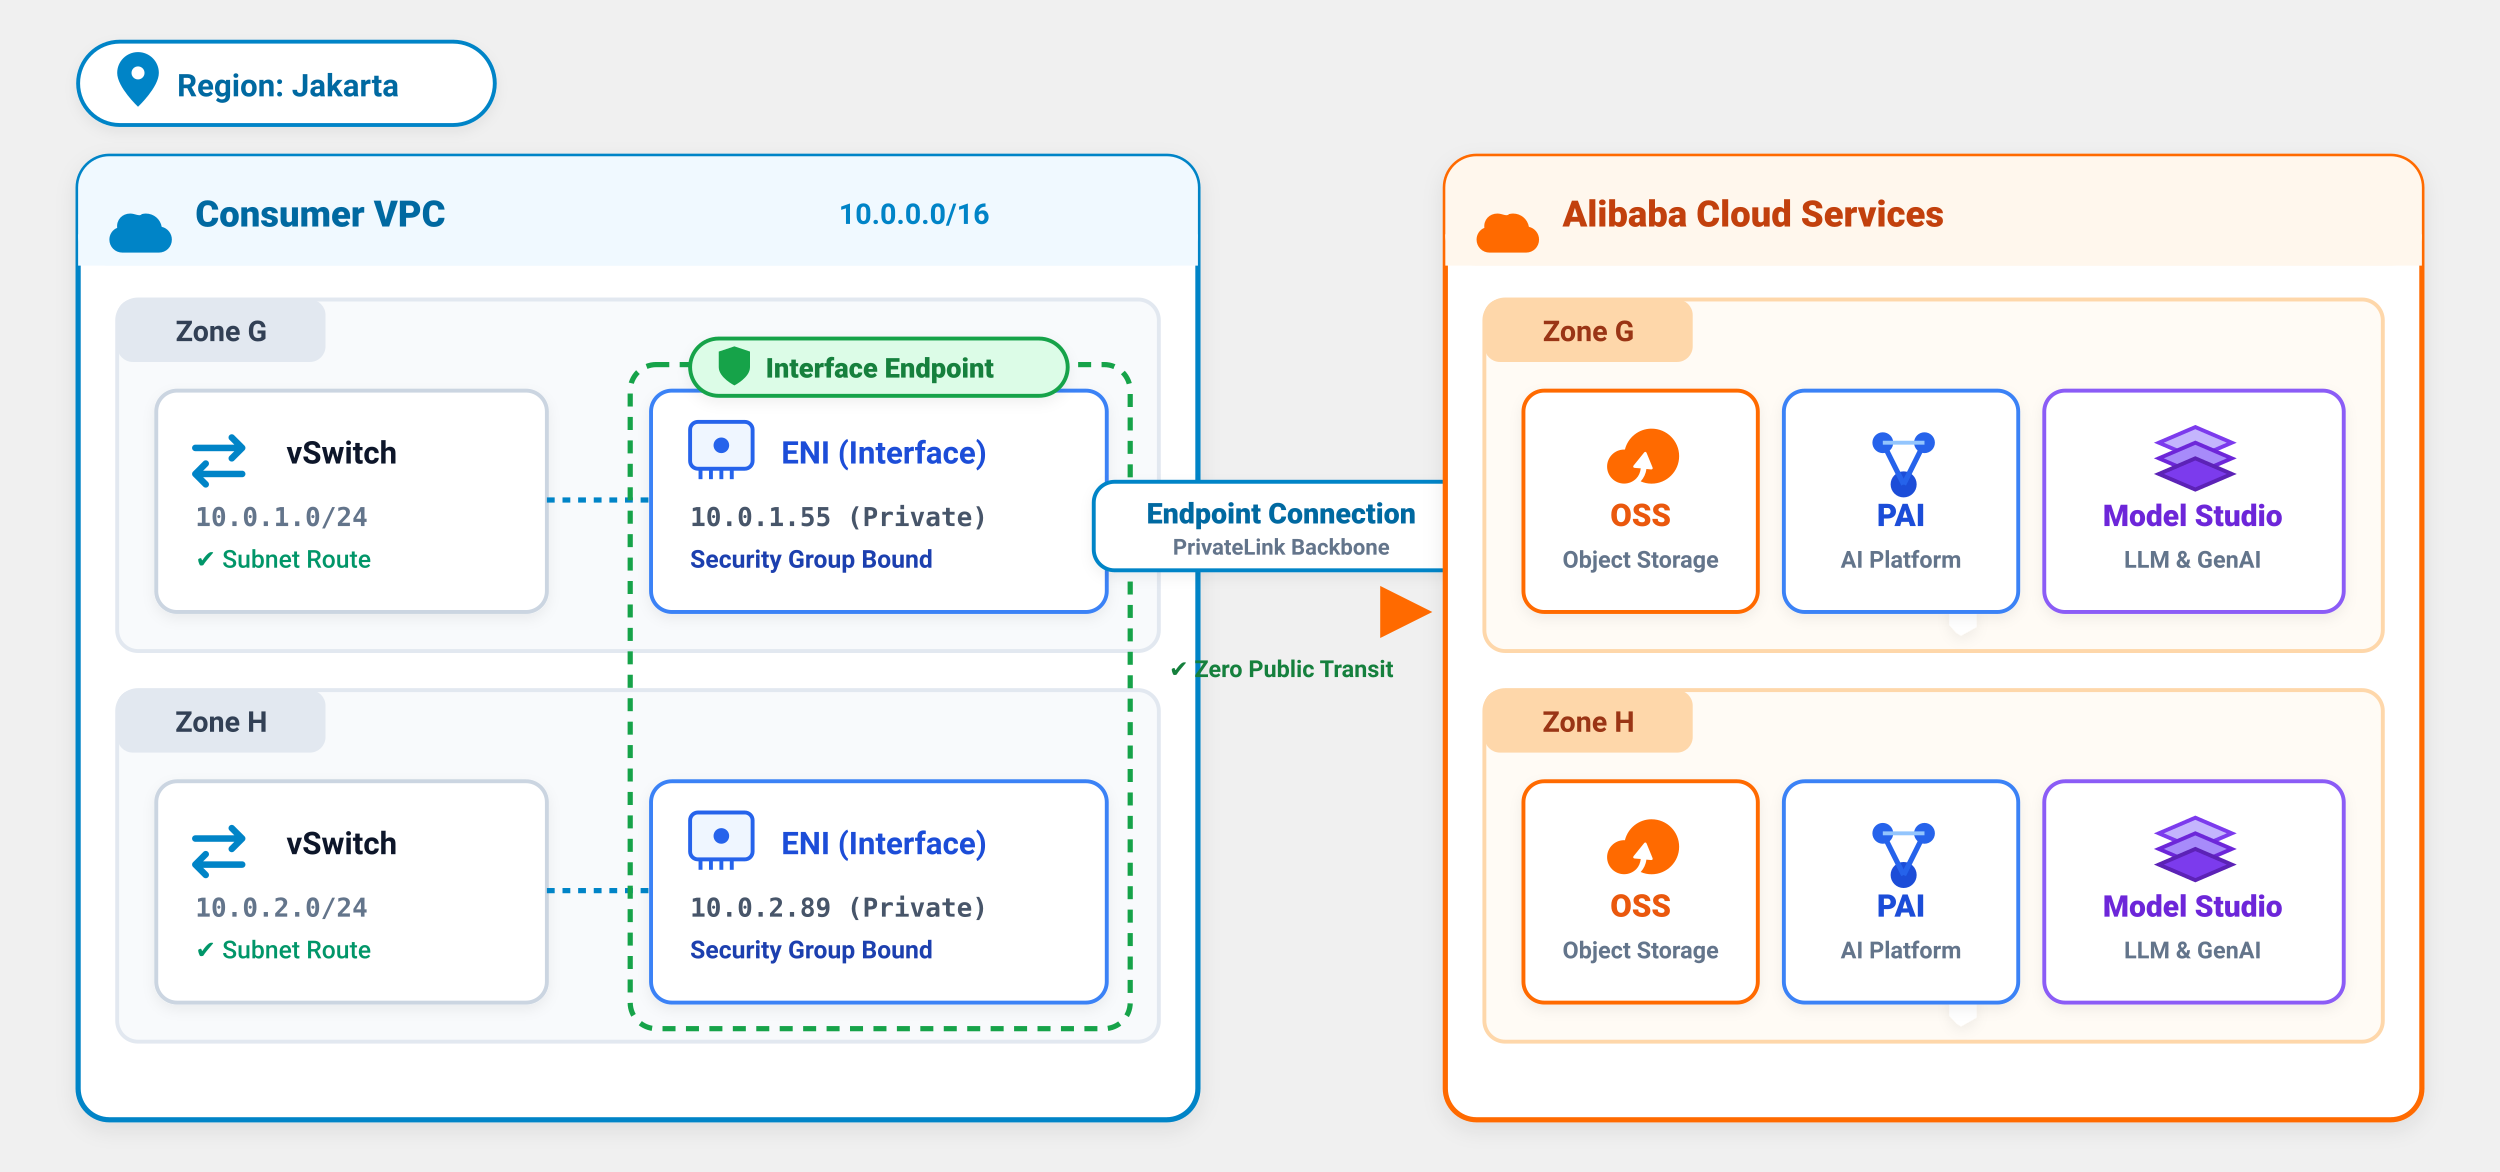
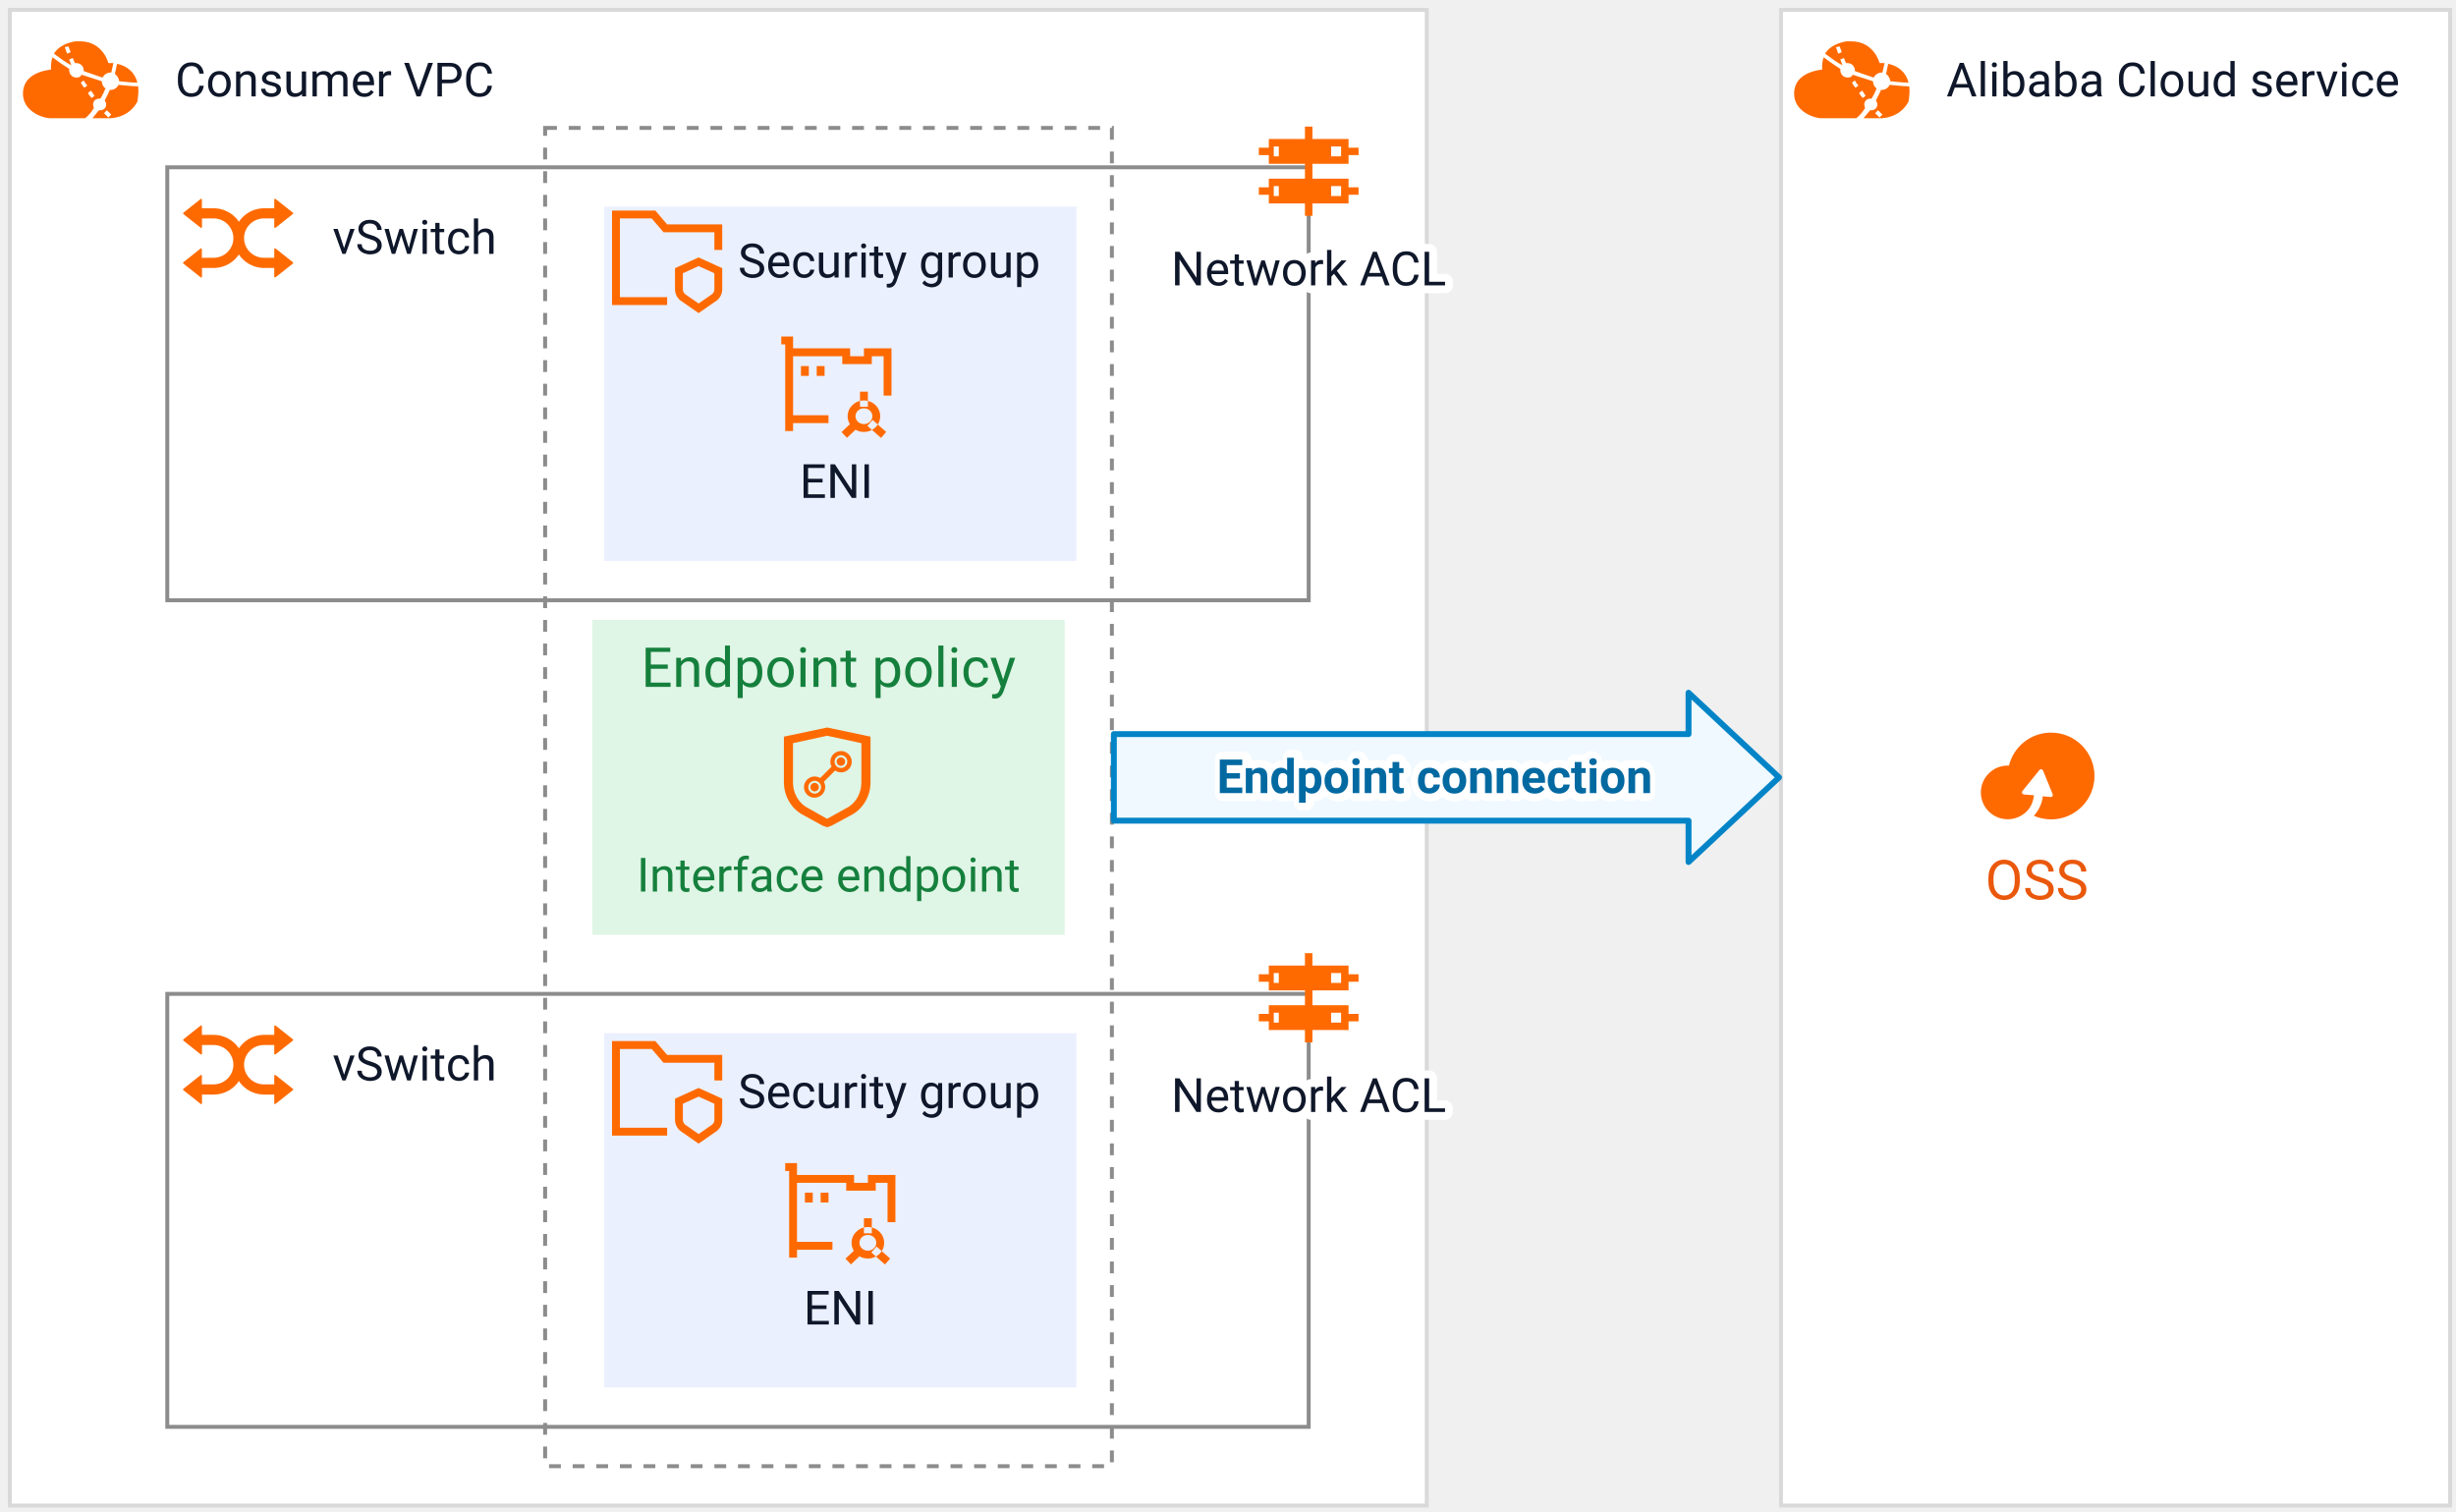
- <svg xmlns="http://www.w3.org/2000/svg" viewBox="0 0 960 450" width="100%" height="auto">
-   <defs>
-     <filter id="shadow-spa" x="-3%" y="-3%" width="106%" height="108%" filterUnits="userSpaceOnUse">
-       <feDropShadow dx="0" dy="3" stdDeviation="4" flood-color="#0F172A" flood-opacity="0.08" />
-     </filter>
-     <filter id="shadow-card-sm" x="-4%" y="-5%" width="108%" height="114%" filterUnits="userSpaceOnUse">
-       <feDropShadow dx="0" dy="2" stdDeviation="2.5" flood-color="#0F172A" flood-opacity="0.06" />
-     </filter>
-     <linearGradient id="grad-arrow-link" x1="0" y1="0" x2="1" y2="0">
-       <stop offset="0%" stop-color="#0284C7" />
-       <stop offset="100%" stop-color="#FF6A00" />
-     </linearGradient>
-   </defs>
-   <g font-family="-apple-system, BlinkMacSystemFont, 'Segoe UI', Roboto, Helvetica, Arial, sans-serif">
-     <g filter="url(#shadow-card-sm)">
-       <rect x="30" y="16" width="160" height="32" rx="16" fill="#FFFFFF" stroke="#0284C7" stroke-width="1.5" />
-       <path d="M 45 28 C 45 23.58 48.58 20 53 20 C 57.42 20 61 23.58 61 28 C 61 33.5 53 41 53 41 C 53 41 45 33.5 45 28 Z M 53 30.5 C 54.38 30.5 55.5 29.38 55.5 28 C 55.5 26.62 54.38 25.5 53 25.5 C 51.62 25.5 50.5 26.62 50.5 28 C 50.5 29.38 51.62 30.5 53 30.5 Z" fill="#0284C7" />
-       <text x="68" y="37" font-size="12" font-weight="700" fill="#0369A1">Region: Jakarta</text>
+ <svg xmlns="http://www.w3.org/2000/svg" viewBox="0 0 624 384" version="1.1" data-width="624" data-height="384" class="icms-hetu-svg" width="624" height="384">
+   <defs />
+   <g transform="translate(0.5,0.5)">
+     <rect x="2" y="2" width="360" height="380" fill="#ffffff" stroke="#d9d9d9" pointer-events="none" />
+     <rect x="138" y="32" width="144" height="340" fill="none" stroke="#8c8c8c" stroke-dasharray="3 3" pointer-events="none" />
+     <rect x="153" y="262" width="120" height="90" fill="#ebf0ff" stroke="none" pointer-events="none" />
+     <rect x="153" y="52" width="120" height="90" fill="#ebf0ff" stroke="none" pointer-events="none" />
+     <rect x="150" y="157" width="120" height="80" fill="#dff5e5" stroke="none" pointer-events="none" />
+     <rect x="452" y="2" width="170" height="380" fill="#ffffff" stroke="#d9d9d9" pointer-events="none" />
+     <rect x="42" y="42" width="290" height="110" fill="none" stroke="#8c8c8c" pointer-events="none" />
+     <rect x="42" y="252" width="290" height="110" fill="none" stroke="#8c8c8c" pointer-events="none" />
+     <path d="M 282.5 208 L 282.5 186 L 428.51 186 L 428.51 175.5 L 451.5 197 L 428.51 218.5 L 428.51 208 Z" fill="#f0f9ff" stroke="#0284c7" stroke-width="1.5" stroke-linejoin="round" stroke-miterlimit="10" pointer-events="none" />
+     <g>
+       <text x="364" y="201" stroke="#ffffff" stroke-width="4" stroke-linejoin="round" stroke-linecap="round" fill="none" font-family="'Segoe UI', -apple-system, BlinkMacSystemFont, Roboto, sans-serif" font-size="12px" font-weight="normal" text-anchor="middle">Endpoint connection</text>
+       <text x="364" y="201" fill="#0369a1" font-family="'Segoe UI', -apple-system, BlinkMacSystemFont, Roboto, sans-serif" font-size="12px" font-weight="600" text-anchor="middle">Endpoint connection</text>
    </g>
-     <g filter="url(#shadow-spa)">
-       <rect x="30" y="60" width="430" height="370" rx="12" fill="#FFFFFF" stroke="#0284C7" stroke-width="2" />
-       <rect x="30" y="60" width="430" height="42" rx="12" fill="#F0F9FF" />
-       <rect x="30" y="90" width="430" height="12" fill="#F0F9FF" />
-       <path d="M 50 82 C 48.5 82 47.1 82.6 46.2 83.6 C 45.3 84.6 44.8 86 45 87.5 C 43.2 88.2 42 90 42 92 C 42 94.8 44.2 97 47 97 L 61 97 C 63.8 97 66 94.8 66 92 C 66 89.6 64.3 87.6 62.1 87.1 C 61.6 84.2 59.1 82 56 82 C 55.5 82 55 82.1 54.5 82.2 C 53.6 83.3 51.9 82 50 82 Z" fill="#0284C7" />
-       <text x="75" y="87" font-size="14" font-weight="800" fill="#0369A1">Consumer VPC</text>
-       <text x="380" y="86" font-size="11" font-weight="600" fill="#0284C7" text-anchor="end">10.0.0.0/16</text>
-       <rect x="45" y="115" width="400" height="135" rx="8" fill="#F8FAFC" stroke="#E2E8F0" stroke-width="1.5" />
-       <rect x="45" y="115" width="80" height="24" rx="6" fill="#E2E8F0" />
-       <text x="85" y="131" font-size="11" font-weight="700" fill="#334155" text-anchor="middle">Zone G</text>
-       <g filter="url(#shadow-card-sm)">
-         <rect x="60" y="150" width="150" height="85" rx="8" fill="#FFFFFF" stroke="#CBD5E1" stroke-width="1.5" />
-         <g transform="translate(75, 162)">
-           <path d="M 0 10 L 18 10 M 14 6 L 18 10 L 14 14" stroke="#0284C7" stroke-width="2.5" stroke-linecap="round" stroke-linejoin="round" fill="none" />
-           <path d="M 18 20 L 0 20 M 4 16 L 0 20 L 4 24" stroke="#0284C7" stroke-width="2.5" stroke-linecap="round" stroke-linejoin="round" fill="none" />
-         </g>
-         <text x="110" y="178" font-size="12" font-weight="700" fill="#0F172A">vSwitch</text>
-         <text x="75" y="202" font-size="10" font-family="'Consolas', monospace" font-weight="600" fill="#64748B">10.0.1.0/24</text>
-         <text x="75" y="218" font-size="9.5" font-weight="500" fill="#059669">✔ Subnet Route</text>
-       </g>
-       <line x1="210" y1="192" x2="250" y2="192" stroke="#0284C7" stroke-width="2" stroke-dasharray="3 3" />
-       <g filter="url(#shadow-card-sm)">
-         <rect x="250" y="150" width="175" height="85" rx="8" fill="#FFFFFF" stroke="#3B82F6" stroke-width="1.5" />
-         <g transform="translate(265, 162)">
-           <rect x="0" y="0" width="24" height="18" rx="3" fill="#EFF6FF" stroke="#2563EB" stroke-width="1.5" />
-           <line x1="4" y1="18" x2="4" y2="22" stroke="#2563EB" stroke-width="1.5" />
-           <line x1="8" y1="18" x2="8" y2="22" stroke="#2563EB" stroke-width="1.5" />
-           <line x1="12" y1="18" x2="12" y2="22" stroke="#2563EB" stroke-width="1.5" />
-           <line x1="16" y1="18" x2="16" y2="22" stroke="#2563EB" stroke-width="1.5" />
-           <circle cx="12" cy="9" r="3" fill="#2563EB" />
-         </g>
-         <text x="300" y="178" font-size="12" font-weight="700" fill="#1D4ED8">ENI (Interface)</text>
-         <text x="265" y="202" font-size="10" font-family="'Consolas', monospace" font-weight="600" fill="#475569">10.0.1.55 (Private)</text>
-         <text x="265" y="218" font-size="9.5" font-weight="600" fill="#1E40AF">Security Group Bound</text>
-       </g>
-       <rect x="45" y="265" width="400" height="135" rx="8" fill="#F8FAFC" stroke="#E2E8F0" stroke-width="1.5" />
-       <rect x="45" y="265" width="80" height="24" rx="6" fill="#E2E8F0" />
-       <text x="85" y="281" font-size="11" font-weight="700" fill="#334155" text-anchor="middle">Zone H</text>
-       <g filter="url(#shadow-card-sm)">
-         <rect x="60" y="300" width="150" height="85" rx="8" fill="#FFFFFF" stroke="#CBD5E1" stroke-width="1.5" />
-         <g transform="translate(75, 312)">
-           <path d="M 0 10 L 18 10 M 14 6 L 18 10 L 14 14" stroke="#0284C7" stroke-width="2.5" stroke-linecap="round" stroke-linejoin="round" fill="none" />
-           <path d="M 18 20 L 0 20 M 4 16 L 0 20 L 4 24" stroke="#0284C7" stroke-width="2.5" stroke-linecap="round" stroke-linejoin="round" fill="none" />
-         </g>
-         <text x="110" y="328" font-size="12" font-weight="700" fill="#0F172A">vSwitch</text>
-         <text x="75" y="352" font-size="10" font-family="'Consolas', monospace" font-weight="600" fill="#64748B">10.0.2.0/24</text>
-         <text x="75" y="368" font-size="9.5" font-weight="500" fill="#059669">✔ Subnet Route</text>
-       </g>
-       <line x1="210" y1="342" x2="250" y2="342" stroke="#0284C7" stroke-width="2" stroke-dasharray="3 3" />
-       <g filter="url(#shadow-card-sm)">
-         <rect x="250" y="300" width="175" height="85" rx="8" fill="#FFFFFF" stroke="#3B82F6" stroke-width="1.5" />
-         <g transform="translate(265, 312)">
-           <rect x="0" y="0" width="24" height="18" rx="3" fill="#EFF6FF" stroke="#2563EB" stroke-width="1.5" />
-           <line x1="4" y1="18" x2="4" y2="22" stroke="#2563EB" stroke-width="1.5" />
-           <line x1="8" y1="18" x2="8" y2="22" stroke="#2563EB" stroke-width="1.5" />
-           <line x1="12" y1="18" x2="12" y2="22" stroke="#2563EB" stroke-width="1.5" />
-           <line x1="16" y1="18" x2="16" y2="22" stroke="#2563EB" stroke-width="1.5" />
-           <circle cx="12" cy="9" r="3" fill="#2563EB" />
-         </g>
-         <text x="300" y="328" font-size="12" font-weight="700" fill="#1D4ED8">ENI (Interface)</text>
-         <text x="265" y="352" font-size="10" font-family="'Consolas', monospace" font-weight="600" fill="#475569">10.0.2.89 (Private)</text>
-         <text x="265" y="368" font-size="9.5" font-weight="600" fill="#1E40AF">Security Group Bound</text>
-       </g>
-       <rect x="242" y="140" width="192" height="255" rx="10" fill="none" stroke="#16A34A" stroke-width="2" stroke-dasharray="5 4" />
-       <g filter="url(#shadow-card-sm)">
-         <rect x="265" y="130" width="145" height="22" rx="11" fill="#DCFCE7" stroke="#16A34A" stroke-width="1.5" />
-         <path d="M 276 135 L 282 133 L 288 135 L 288 141 C 288 145 282 148 282 148 C 282 148 276 145 276 141 Z" fill="#16A34A" />
-         <text x="294" y="145" font-size="10.5" font-weight="800" fill="#15803D">Interface Endpoint</text>
-       </g>
+     <rect x="42" y="42" width="36" height="36" fill-opacity="0" fill="#ffffff" stroke="none" pointer-events="none" />
+     <rect x="42" y="42" width="0" height="0" fill="none" stroke="#000000" stroke-width="2" pointer-events="none" />
+     <path d="M 69.38 50 C 69.43 50 69.47 50.02 69.51 50.05 L 73.94 53.55 C 73.98 53.59 74 53.63 74 53.69 C 74 53.74 73.98 53.78 73.94 53.82 L 73.94 53.85 L 69.51 57.36 C 69.42 57.43 69.29 57.42 69.22 57.33 C 69.19 57.29 69.18 57.25 69.18 57.2 L 69.18 54.99 L 66.41 54.99 C 63.68 55.08 61.51 57.3 61.51 60 C 61.51 62.69 63.68 64.91 66.41 65 L 69.18 65 L 69.18 62.78 C 69.18 62.68 69.27 62.59 69.38 62.59 C 69.43 62.59 69.47 62.6 69.51 62.63 L 73.94 66.14 C 73.98 66.18 74 66.22 74 66.27 C 74 66.33 73.98 66.37 73.94 66.41 L 73.94 66.44 L 69.51 69.94 C 69.45 69.99 69.36 70.01 69.29 69.97 C 69.22 69.94 69.18 69.87 69.18 69.79 L 69.18 67.58 L 66.41 67.58 C 63.9 67.52 61.58 66.24 60.19 64.16 L 60.39 63.85 C 59.05 66.1 56.63 67.5 54 67.58 L 50.82 67.58 L 50.82 69.79 C 50.82 69.84 50.8 69.89 50.77 69.93 C 50.7 70.02 50.58 70.03 50.49 69.96 L 46.06 66.44 L 46.06 66.41 C 46.02 66.37 46 66.33 46 66.28 C 46 66.22 46.02 66.18 46.06 66.14 L 50.49 62.63 C 50.52 62.61 50.56 62.59 50.6 62.59 C 50.71 62.59 50.79 62.68 50.79 62.78 L 50.79 65 L 53.56 65 C 55.41 65.06 57.15 64.12 58.09 62.55 C 59.04 60.98 59.04 59.01 58.09 57.44 C 57.2 55.97 55.64 55.05 53.93 54.99 L 50.82 54.99 L 50.82 57.2 C 50.82 57.25 50.8 57.29 50.77 57.33 C 50.7 57.42 50.58 57.43 50.49 57.36 L 46.06 53.85 L 46.06 53.82 C 46.03 53.78 46.01 53.73 46.02 53.68 C 46.02 53.63 46.05 53.58 46.09 53.55 L 50.49 50.05 C 50.52 50.02 50.56 50 50.6 50 C 50.71 50 50.8 50.09 50.8 50.19 L 50.8 52.41 L 53.56 52.41 C 56.23 52.34 58.74 53.64 60.2 55.83 C 61.59 53.74 63.91 52.47 66.42 52.41 L 69.18 52.41 L 69.18 50.19 C 69.18 50.14 69.2 50.09 69.24 50.06 C 69.28 50.02 69.33 50 69.38 50 Z" fill="#FF6A00" stroke="none" pointer-events="none" />
+     <g>
+       <text x="84" y="64" fill="#0f172a" font-family="'Segoe UI', -apple-system, BlinkMacSystemFont, Roboto, sans-serif" font-size="12px" font-weight="normal">vSwitch</text>
+     </g>
+     <rect x="192" y="179" width="36" height="36" fill-opacity="0" fill="#ffffff" stroke="none" pointer-events="none" />
+     <rect x="192" y="179" width="0" height="0" fill="none" stroke="#000000" stroke-width="2" pointer-events="none" />
+     <path d="M 220.67 186.65 L 209.67 184.33 L 198.67 186.65 L 198.67 198.25 L 198.67 198.53 C 198.7 199.51 198.88 200.48 199.2 201.41 L 199.31 201.71 L 199.58 202.35 L 199.63 202.45 C 200.41 204.06 201.61 205.4 203.12 206.31 L 208.42 209.22 L 208.48 209.25 L 208.53 209.27 C 208.77 209.38 209.15 209.51 209.67 209.67 C 210.14 209.51 210.5 209.39 210.72 209.29 L 210.81 209.25 L 216.21 206.34 C 218.98 204.65 220.67 201.58 220.67 198.28 L 220.67 186.65 Z M 209.67 186.42 L 218.35 188.31 L 218.35 198.32 C 218.35 200.81 217.15 203.13 215.23 204.42 L 215.08 204.51 L 209.78 207.45 L 209.8 207.44 C 209.75 207.46 209.7 207.48 209.64 207.48 C 209.6 207.48 209.57 207.47 209.53 207.46 L 209.49 207.45 L 204.26 204.49 L 204.09 204.38 C 203.22 203.8 202.47 202.97 201.93 201.99 C 201.79 201.74 201.67 201.48 201.56 201.21 L 201.53 201.15 L 201.44 200.93 C 201.13 200.08 200.98 199.19 200.98 198.29 L 200.98 188.3 L 209.67 186.42 Z" fill="#FF6A00" stroke="none" pointer-events="none" />
+     <path d="M 215.07 191.08 C 216.09 192.05 216.19 193.64 215.3 194.73 C 214.42 195.82 212.84 196.05 211.68 195.26 L 208.82 198.12 C 209.48 199.29 209.17 200.77 208.11 201.59 C 207.05 202.41 205.55 202.33 204.58 201.4 C 203.6 200.44 203.5 198.9 204.34 197.81 C 205.19 196.73 206.71 196.45 207.88 197.17 L 210.78 194.28 C 210.16 193.1 210.49 191.65 211.56 190.85 C 212.63 190.05 214.12 190.15 215.07 191.08 Z M 207.64 198.34 C 207 197.7 205.98 197.7 205.34 198.34 C 204.7 198.98 204.7 200 205.34 200.64 C 205.98 201.28 207 201.28 207.64 200.64 C 208.28 200 208.28 198.98 207.64 198.34 Z M 207.24 198.72 C 207.66 199.14 207.66 199.82 207.24 200.24 C 206.82 200.66 206.14 200.66 205.72 200.24 C 205.3 199.82 205.3 199.14 205.72 198.72 C 206.14 198.3 206.82 198.3 207.24 198.72 Z M 214.31 191.85 C 213.68 191.21 212.65 191.21 212.01 191.85 C 211.38 192.48 211.38 193.5 212.01 194.14 C 212.64 194.78 213.67 194.78 214.3 194.14 C 214.94 193.51 214.94 192.49 214.31 191.85 Z M 213.91 192.23 C 214.33 192.65 214.33 193.33 213.91 193.75 C 213.49 194.17 212.81 194.17 212.39 193.75 C 211.97 193.33 211.97 192.65 212.39 192.23 C 212.81 191.81 213.49 191.81 213.91 192.23 Z" fill="#FF6A00" stroke="none" pointer-events="none" />
+     <g>
+       <text x="210" y="226" fill="#15803d" font-family="'Segoe UI', -apple-system, BlinkMacSystemFont, Roboto, sans-serif" font-size="12px" font-weight="normal" text-anchor="middle">Interface endpoint</text>
+     </g>
+     <rect x="194" y="79" width="36" height="36" fill-opacity="0" fill="#ffffff" stroke="none" pointer-events="none" />
+     <rect x="194" y="79" width="0" height="0" fill="none" stroke="#000000" stroke-width="2" pointer-events="none" />
+     <path d="M 210 105 L 210 107 L 201 107 L 201 105 L 210 105 Z M 215.5 88 L 215.5 90 L 219 90 L 219 88 L 226 88 L 226 100 L 224 100 L 224 90 L 221 90 L 221 92 L 213.5 92 L 213.5 90 L 201 90 L 201 88 L 215.5 88 Z M 199 87 L 199 109 L 201 109 L 201 87 Z M 201 85 L 198 85 L 198 87 L 201 87 Z M 205 92.5 L 205 95 L 203 95 L 203 92.5 Z M 209 92.5 L 209 95 L 207 95 L 207 92.5 Z M 219 101.24 C 221.29 101.24 223.14 103.03 223.14 105.24 C 223.14 107.45 221.29 109.24 219 109.24 C 216.71 109.24 214.86 107.45 214.86 105.24 C 214.86 103.03 216.71 101.24 219 101.24 Z M 219 103.24 C 217.8 103.24 216.86 104.15 216.86 105.24 C 216.86 106.33 217.8 107.24 219 107.24 C 220.2 107.24 221.14 106.33 221.14 105.24 C 221.14 104.15 220.2 103.24 219 103.24 Z M 220 102.83 L 220 99 L 218 99 L 218 102.83 Z M 216.56 106.21 L 217.93 107.66 L 214.69 110.73 L 213.31 109.27 Z M 221.21 106.19 L 219.88 107.69 L 223.34 110.75 L 224.66 109.25 Z" fill="#FF6A00" stroke="none" pointer-events="none" />
+     <g>
+       <text x="212" y="126" fill="#0f172a" font-family="'Segoe UI', -apple-system, BlinkMacSystemFont, Roboto, sans-serif" font-size="12px" font-weight="normal" text-anchor="middle">ENI</text>
+     </g>
+     <rect x="42" y="252" width="36" height="36" fill-opacity="0" fill="#ffffff" stroke="none" pointer-events="none" />
+     <rect x="42" y="252" width="0" height="0" fill="none" stroke="#000000" stroke-width="2" pointer-events="none" />
+     <path d="M 69.38 260 C 69.43 260 69.47 260.02 69.51 260.05 L 73.94 263.55 C 73.98 263.59 74 263.63 74 263.69 C 74 263.74 73.98 263.78 73.94 263.82 L 73.94 263.85 L 69.51 267.36 C 69.42 267.43 69.29 267.42 69.22 267.33 C 69.19 267.29 69.18 267.25 69.18 267.2 L 69.18 264.99 L 66.41 264.99 C 63.68 265.08 61.51 267.3 61.51 270 C 61.51 272.69 63.68 274.91 66.41 275 L 69.18 275 L 69.18 272.78 C 69.18 272.68 69.27 272.59 69.38 272.59 C 69.43 272.59 69.47 272.6 69.51 272.63 L 73.94 276.14 C 73.98 276.18 74 276.22 74 276.27 C 74 276.33 73.98 276.37 73.94 276.41 L 73.94 276.44 L 69.51 279.94 C 69.45 279.99 69.36 280.01 69.29 279.97 C 69.22 279.94 69.18 279.87 69.18 279.79 L 69.18 277.58 L 66.41 277.58 C 63.9 277.52 61.58 276.24 60.19 274.16 L 60.39 273.85 C 59.05 276.1 56.63 277.5 54 277.58 L 50.82 277.58 L 50.82 279.79 C 50.82 279.84 50.8 279.89 50.77 279.93 C 50.7 280.02 50.58 280.03 50.49 279.96 L 46.06 276.44 L 46.06 276.41 C 46.02 276.37 46 276.33 46 276.27 C 46 276.22 46.02 276.18 46.06 276.14 L 50.49 272.63 C 50.52 272.61 50.56 272.59 50.6 272.59 C 50.71 272.59 50.79 272.68 50.79 272.78 L 50.79 275 L 53.56 275 C 55.41 275.06 57.15 274.12 58.09 272.55 C 59.04 270.98 59.04 269.01 58.09 267.44 C 57.2 265.97 55.64 265.05 53.93 264.99 L 50.82 264.99 L 50.82 267.2 C 50.82 267.25 50.8 267.29 50.77 267.33 C 50.7 267.42 50.58 267.43 50.49 267.36 L 46.06 263.85 L 46.06 263.82 C 46.03 263.78 46.01 263.73 46.02 263.68 C 46.02 263.63 46.05 263.58 46.09 263.55 L 50.49 260.05 C 50.52 260.02 50.56 260 50.6 260 C 50.71 260 50.8 260.09 50.8 260.19 L 50.8 262.41 L 53.56 262.41 C 56.23 262.34 58.74 263.64 60.2 265.83 C 61.59 263.74 63.91 262.47 66.42 262.41 L 69.18 262.41 L 69.18 260.19 C 69.18 260.14 69.2 260.09 69.24 260.06 C 69.28 260.02 69.33 260 69.38 260 Z" fill="#FF6A00" stroke="none" pointer-events="none" />
+     <g>
+       <text x="84" y="274" fill="#0f172a" font-family="'Segoe UI', -apple-system, BlinkMacSystemFont, Roboto, sans-serif" font-size="12px" font-weight="normal">vSwitch</text>
+     </g>
+     <rect x="2" y="2" width="36" height="36" fill-opacity="0" fill="#ffffff" stroke="none" pointer-events="none" />
+     <rect x="2" y="2" width="0" height="0" fill="none" stroke="#000000" stroke-width="2" pointer-events="none" />
+     <path d="M 17.08 14.61 L 18 14.24 C 18.19 14.79 18.37 15.16 18.56 15.53 L 18.92 15.53 C 20.03 15.53 20.77 16.45 20.77 17.37 L 20.77 17.56 C 22.24 18.11 25.3 19.12 25.56 19.22 C 25.93 18.48 26.66 17.93 27.59 17.93 L 27.77 17.93 C 27.93 17.13 28.12 16.33 28.32 15.53 L 27.03 15.53 C 27.03 15.34 25.56 10 19.85 10 L 18.56 10 C 15.61 10.55 13.95 11.84 13.21 13.13 C 14.69 14.24 16.16 15.35 17.63 16.08 C 17.45 15.53 17.27 15.16 17.08 14.61 Z M 16.9 11.29 C 17.08 11.84 17.26 12.21 17.45 12.76 L 16.53 13.13 L 15.97 11.47 L 16.9 11.29 Z M 24.64 24.56 L 25.01 24.56 C 25.56 23.64 25.93 22.9 26.3 21.98 C 25.74 21.61 25.37 20.87 25.37 20.14 C 25.05 20.05 21.87 19.03 20.21 18.48 C 20.03 19.03 19.48 19.21 18.92 19.21 C 17.82 19.21 17.08 18.29 17.08 17.37 L 17.08 17 C 15.61 16.08 14.32 15.16 12.84 14.05 C 12.29 15.71 12.47 17 12.47 17.19 C 12.47 17.19 6.39 17.56 5.47 21.98 C 4.36 27.51 10.26 29.54 12.29 29.54 L 21.14 29.54 C 22.06 28.8 22.8 27.88 23.35 26.96 C 23.35 26.77 23.16 26.4 23.16 26.04 C 23.16 25.11 23.9 24.56 24.64 24.56 Z M 20.95 21.79 C 20.58 21.43 20.21 20.87 20.03 20.5 L 20.77 19.95 C 20.95 20.32 21.32 20.87 21.69 21.24 L 20.95 21.79 Z M 21.87 23.09 L 22.61 22.53 C 22.98 22.9 23.16 23.45 23.53 23.82 L 22.79 24.38 C 22.43 24.01 22.06 23.64 21.87 23.09 Z M 34.59 21.43 C 33.3 21.43 31.46 21.24 29.61 21.06 C 29.25 21.8 28.51 22.35 27.59 22.35 L 27.4 22.35 C 27.03 23.27 26.48 24.19 26.11 25.11 C 26.3 25.3 26.48 25.67 26.48 26.03 C 26.48 26.95 25.74 27.51 25.01 27.51 L 24.64 27.51 C 24.08 28.25 23.53 28.8 22.98 29.54 L 27.4 29.54 C 27.59 29.54 32.19 29.54 34.41 25.3 C 34.59 24.01 34.77 22.72 34.59 21.43 Z M 27.03 29.35 L 25.93 28.25 L 26.66 27.51 L 27.77 28.61 L 27.03 29.35 Z M 34.41 20.5 C 33.85 18.11 32.01 16.27 29.24 15.71 C 29.06 16.45 28.88 17.37 28.69 18.29 C 29.24 18.66 29.61 19.21 29.8 20.14 C 31.64 20.32 33.11 20.5 34.41 20.5 Z" fill="#FF6A00" stroke="none" pointer-events="none" />
+     <g>
+       <text x="44" y="24" fill="#0f172a" font-family="'Segoe UI', -apple-system, BlinkMacSystemFont, Roboto, sans-serif" font-size="12px" font-weight="normal">Consumer VPC</text>
+     </g>
+     <rect x="151" y="48" width="36" height="36" fill-opacity="0" fill="#ffffff" stroke="none" pointer-events="none" />
+     <rect x="151" y="48" width="0" height="0" fill="none" stroke="#000000" stroke-width="2" pointer-events="none" />
+     <path d="M 166 53 L 169 56.5 L 183 56.5 L 183 63 L 181 63 L 181 58.5 L 168.08 58.5 L 167.48 57.8 L 165.08 55 L 157 55 L 157 75 L 169 75 L 169 77 L 155 77 L 155 53 L 166 53 Z M 177 64.9 L 177.41 65.09 L 182.41 67.36 L 183 67.63 L 183 73 C 183 74.03 182.55 75.01 181.76 75.72 L 181.67 75.8 L 177.57 78.65 L 177 79.04 L 176.43 78.65 L 172.33 75.8 L 172.24 75.72 C 171.45 75.01 171 74.04 171 73 L 171 67.63 L 171.59 67.36 L 176.58 65.09 L 177 64.9 Z M 177 67.1 L 173 68.92 L 173 73 C 173 73.41 173.16 73.8 173.46 74.12 L 173.54 74.2 L 177 76.61 L 180.46 74.2 L 180.54 74.12 C 180.8 73.84 180.96 73.51 180.99 73.16 L 181 73 L 181 68.92 L 177 67.1 Z" fill="#FF6A00" stroke="none" pointer-events="none" />
+     <g>
+       <text x="187" y="70" fill="#0f172a" font-family="'Segoe UI', -apple-system, BlinkMacSystemFont, Roboto, sans-serif" font-size="12px" font-weight="normal">Security group</text>
+     </g>
+     <rect x="314" y="25" width="36" height="36" fill-opacity="0" fill="#ffffff" stroke="none" pointer-events="none" />
+     <rect x="314" y="25" width="0" height="0" fill="none" stroke="#000000" stroke-width="2" pointer-events="none" />
+     <path d="M 332.95 31.67 L 332.95 34.81 L 342.13 34.81 L 342.13 37.02 L 344.67 37.02 L 344.67 38.91 L 342.13 38.91 L 342.13 41.11 L 332.95 41.11 L 332.95 44.89 L 342.13 44.89 L 342.13 47.09 L 344.67 47.09 L 344.67 48.98 L 342.13 48.98 L 342.13 51.19 L 332.95 51.18 L 332.95 54.33 L 331.05 54.33 L 331.05 51.18 L 321.87 51.18 L 321.87 48.98 L 319.33 48.98 L 319.33 47.09 L 321.87 47.09 L 321.87 44.89 L 331.05 44.89 L 331.05 41.11 L 321.87 41.11 L 321.87 38.91 L 319.33 38.91 L 319.33 37.02 L 321.87 37.02 L 321.87 34.81 L 331.05 34.81 L 331.05 31.67 L 332.95 31.67 Z M 340.23 46.78 L 337.7 46.78 L 337.7 49.3 L 340.23 49.3 L 340.23 46.78 Z M 324.4 46.78 L 323.13 46.78 L 323.13 49.3 L 324.4 49.3 L 324.4 46.78 Z M 340.23 36.7 L 337.7 36.7 L 337.7 39.22 L 340.23 39.22 L 340.23 36.7 Z M 324.4 36.7 L 323.13 36.7 L 323.13 39.22 L 324.4 39.22 L 324.4 36.7 Z" fill="#FF6A00" stroke="none" pointer-events="none" />
+     <g>
+       <text x="332" y="72" stroke="#ffffff" stroke-width="4" stroke-linejoin="round" stroke-linecap="round" fill="none" font-family="'Segoe UI', -apple-system, BlinkMacSystemFont, Roboto, sans-serif" font-size="12px" font-weight="normal" text-anchor="middle">Network ACL</text>
+       <text x="332" y="72" fill="#0f172a" font-family="'Segoe UI', -apple-system, BlinkMacSystemFont, Roboto, sans-serif" font-size="12px" font-weight="normal" text-anchor="middle">Network ACL</text>
+     </g>
+     <rect x="314" y="235" width="36" height="36" fill-opacity="0" fill="#ffffff" stroke="none" pointer-events="none" />
+     <rect x="314" y="235" width="0" height="0" fill="none" stroke="#000000" stroke-width="2" pointer-events="none" />
+     <path d="M 332.95 241.67 L 332.95 244.81 L 342.13 244.81 L 342.13 247.02 L 344.67 247.02 L 344.67 248.91 L 342.13 248.91 L 342.13 251.11 L 332.95 251.11 L 332.95 254.89 L 342.13 254.89 L 342.13 257.09 L 344.67 257.09 L 344.67 258.98 L 342.13 258.98 L 342.13 261.19 L 332.95 261.18 L 332.95 264.33 L 331.05 264.33 L 331.05 261.18 L 321.87 261.18 L 321.87 258.98 L 319.33 258.98 L 319.33 257.09 L 321.87 257.09 L 321.87 254.89 L 331.05 254.89 L 331.05 251.11 L 321.87 251.11 L 321.87 248.91 L 319.33 248.91 L 319.33 247.02 L 321.87 247.02 L 321.87 244.81 L 331.05 244.81 L 331.05 241.67 L 332.95 241.67 Z M 340.23 256.78 L 337.7 256.78 L 337.7 259.3 L 340.23 259.3 L 340.23 256.78 Z M 324.4 256.78 L 323.13 256.78 L 323.13 259.3 L 324.4 259.3 L 324.4 256.78 Z M 340.23 246.7 L 337.7 246.7 L 337.7 249.22 L 340.23 249.22 L 340.23 246.7 Z M 324.4 246.7 L 323.13 246.7 L 323.13 249.22 L 324.4 249.22 L 324.4 246.7 Z" fill="#FF6A00" stroke="none" pointer-events="none" />
+     <g>
+       <text x="332" y="282" stroke="#ffffff" stroke-width="4" stroke-linejoin="round" stroke-linecap="round" fill="none" font-family="'Segoe UI', -apple-system, BlinkMacSystemFont, Roboto, sans-serif" font-size="12px" font-weight="normal" text-anchor="middle">Network ACL</text>
+       <text x="332" y="282" fill="#0f172a" font-family="'Segoe UI', -apple-system, BlinkMacSystemFont, Roboto, sans-serif" font-size="12px" font-weight="normal" text-anchor="middle">Network ACL</text>
+     </g>
+     <rect x="195" y="289" width="36" height="36" fill-opacity="0" fill="#ffffff" stroke="none" pointer-events="none" />
+     <rect x="195" y="289" width="0" height="0" fill="none" stroke="#000000" stroke-width="2" pointer-events="none" />
+     <path d="M 211 315 L 211 317 L 202 317 L 202 315 L 211 315 Z M 216.5 298 L 216.5 300 L 220 300 L 220 298 L 227 298 L 227 310 L 225 310 L 225 300 L 222 300 L 222 302 L 214.5 302 L 214.5 300 L 202 300 L 202 298 L 216.5 298 Z M 200 297 L 200 319 L 202 319 L 202 297 Z M 202 295 L 199 295 L 199 297 L 202 297 Z M 206 302.5 L 206 305 L 204 305 L 204 302.5 Z M 210 302.5 L 210 305 L 208 305 L 208 302.5 Z M 220 311.24 C 222.29 311.24 224.14 313.03 224.14 315.24 C 224.14 317.45 222.29 319.24 220 319.24 C 217.71 319.24 215.86 317.45 215.86 315.24 C 215.86 313.03 217.71 311.24 220 311.24 Z M 220 313.24 C 218.8 313.24 217.86 314.15 217.86 315.24 C 217.86 316.33 218.8 317.24 220 317.24 C 221.2 317.24 222.14 316.33 222.14 315.24 C 222.14 314.15 221.2 313.24 220 313.24 Z M 221 312.83 L 221 309 L 219 309 L 219 312.83 Z M 217.56 316.21 L 218.93 317.66 L 215.69 320.73 L 214.31 319.27 Z M 222.21 316.19 L 220.88 317.69 L 224.34 320.75 L 225.66 319.25 Z" fill="#FF6A00" stroke="none" pointer-events="none" />
+     <g>
+       <text x="213" y="336" fill="#0f172a" font-family="'Segoe UI', -apple-system, BlinkMacSystemFont, Roboto, sans-serif" font-size="12px" font-weight="normal" text-anchor="middle">ENI</text>
+     </g>
+     <rect x="151" y="259" width="36" height="36" fill-opacity="0" fill="#ffffff" stroke="none" pointer-events="none" />
+     <rect x="151" y="259" width="0" height="0" fill="none" stroke="#000000" stroke-width="2" pointer-events="none" />
+     <path d="M 166 264 L 169 267.5 L 183 267.5 L 183 274 L 181 274 L 181 269.5 L 168.08 269.5 L 167.48 268.8 L 165.08 266 L 157 266 L 157 286 L 169 286 L 169 288 L 155 288 L 155 264 L 166 264 Z M 177 275.9 L 177.41 276.09 L 182.41 278.36 L 183 278.63 L 183 284 C 183 285.03 182.55 286.01 181.76 286.72 L 181.67 286.8 L 177.57 289.65 L 177 290.04 L 176.43 289.65 L 172.33 286.8 L 172.24 286.72 C 171.45 286.01 171 285.04 171 284 L 171 278.63 L 171.59 278.36 L 176.58 276.09 L 177 275.9 Z M 177 278.1 L 173 279.92 L 173 284 C 173 284.41 173.16 284.8 173.46 285.12 L 173.54 285.2 L 177 287.61 L 180.46 285.2 L 180.54 285.12 C 180.8 284.84 180.96 284.51 180.99 284.16 L 181 284 L 181 279.92 L 177 278.1 Z" fill="#FF6A00" stroke="none" pointer-events="none" />
+     <g>
+       <text x="187" y="281" fill="#0f172a" font-family="'Segoe UI', -apple-system, BlinkMacSystemFont, Roboto, sans-serif" font-size="12px" font-weight="normal">Security group</text>
+     </g>
+     <rect x="452" y="2" width="36" height="36" fill-opacity="0" fill="#ffffff" stroke="none" pointer-events="none" />
+     <rect x="452" y="2" width="0" height="0" fill="none" stroke="#000000" stroke-width="2" pointer-events="none" />
+     <path d="M 467.08 14.61 L 468 14.24 C 468.19 14.79 468.37 15.16 468.56 15.53 L 468.92 15.53 C 470.03 15.53 470.77 16.45 470.77 17.37 L 470.77 17.56 C 472.24 18.11 475.3 19.12 475.56 19.22 C 475.93 18.48 476.66 17.93 477.59 17.93 L 477.77 17.93 C 477.93 17.13 478.12 16.33 478.32 15.53 L 477.03 15.53 C 477.03 15.34 475.56 10 469.85 10 L 468.56 10 C 465.61 10.55 463.95 11.84 463.21 13.13 C 464.69 14.24 466.16 15.35 467.63 16.08 C 467.45 15.53 467.27 15.16 467.08 14.61 Z M 466.9 11.29 C 467.08 11.84 467.26 12.21 467.45 12.76 L 466.53 13.13 L 465.97 11.47 L 466.9 11.29 Z M 474.64 24.56 L 475.01 24.56 C 475.56 23.64 475.93 22.9 476.3 21.98 C 475.74 21.61 475.37 20.87 475.37 20.14 C 475.05 20.05 471.87 19.03 470.21 18.48 C 470.03 19.03 469.48 19.21 468.92 19.21 C 467.82 19.21 467.08 18.29 467.08 17.37 L 467.08 17 C 465.61 16.08 464.32 15.16 462.84 14.05 C 462.29 15.71 462.47 17 462.47 17.19 C 462.47 17.19 456.39 17.56 455.47 21.98 C 454.36 27.51 460.26 29.54 462.29 29.54 L 471.14 29.54 C 472.06 28.8 472.8 27.88 473.35 26.96 C 473.35 26.77 473.16 26.4 473.16 26.04 C 473.16 25.11 473.9 24.56 474.64 24.56 Z M 470.95 21.79 C 470.58 21.43 470.21 20.87 470.03 20.5 L 470.77 19.95 C 470.95 20.32 471.32 20.87 471.69 21.24 L 470.95 21.79 Z M 471.87 23.09 L 472.61 22.53 C 472.98 22.9 473.16 23.45 473.53 23.82 L 472.79 24.38 C 472.43 24.01 472.06 23.64 471.87 23.09 Z M 484.59 21.43 C 483.3 21.43 481.46 21.24 479.61 21.06 C 479.25 21.8 478.51 22.35 477.59 22.35 L 477.4 22.35 C 477.03 23.27 476.48 24.19 476.11 25.11 C 476.3 25.3 476.48 25.67 476.48 26.03 C 476.48 26.95 475.74 27.51 475.01 27.51 L 474.64 27.51 C 474.08 28.25 473.53 28.8 472.98 29.54 L 477.4 29.54 C 477.59 29.54 482.19 29.54 484.41 25.3 C 484.59 24.01 484.77 22.72 484.59 21.43 Z M 477.03 29.35 L 475.93 28.25 L 476.66 27.51 L 477.77 28.61 L 477.03 29.35 Z M 484.41 20.5 C 483.85 18.11 482.01 16.27 479.24 15.71 C 479.06 16.45 478.88 17.37 478.69 18.29 C 479.24 18.66 479.61 19.21 479.8 20.14 C 481.64 20.32 483.11 20.5 484.41 20.5 Z" fill="#FF6A00" stroke="none" pointer-events="none" />
+     <g>
+       <text x="494" y="24" fill="#0f172a" font-family="'Segoe UI', -apple-system, BlinkMacSystemFont, Roboto, sans-serif" font-size="12px" font-weight="normal">Alibaba Cloud service</text>
    </g>
    <g>
-       <path d="M 435 235 L 535 235" stroke="url(#grad-arrow-link)" stroke-width="8" stroke-linecap="round" />
-       <polygon points="530,225 550,235 530,245" fill="#FF6A00" />
-       <g filter="url(#shadow-card-sm)">
-         <rect x="420" y="185" width="145" height="34" rx="8" fill="#FFFFFF" stroke="#0284C7" stroke-width="1.5" />
-         <text x="492" y="201" font-size="11" font-weight="800" fill="#0369A1" text-anchor="middle">Endpoint Connection</text>
-         <text x="492" y="213" font-size="8.5" font-weight="600" fill="#64748B" text-anchor="middle">PrivateLink Backbone</text>
-       </g>
-       <text x="492" y="260" font-size="9" font-weight="700" fill="#15803D" text-anchor="middle">✔ Zero Public Transit</text>
+       <text x="210" y="174" fill="#15803d" font-family="'Segoe UI', -apple-system, BlinkMacSystemFont, Roboto, sans-serif" font-size="14px" font-weight="normal" text-anchor="middle">Endpoint policy</text>
    </g>
-     <g filter="url(#shadow-spa)">
-       <rect x="555" y="60" width="375" height="370" rx="12" fill="#FFFFFF" stroke="#FF6A00" stroke-width="2" />
-       <rect x="555" y="60" width="375" height="42" rx="12" fill="#FFF7ED" />
-       <rect x="555" y="90" width="375" height="12" fill="#FFF7ED" />
-       <path d="M 575 82 C 573.5 82 572.1 82.6 571.2 83.6 C 570.3 84.6 569.8 86 570 87.5 C 568.2 88.2 567 90 567 92 C 567 94.8 569.2 97 572 97 L 586 97 C 588.8 97 591 94.8 591 92 C 591 89.6 589.3 87.6 587.1 87.1 C 586.6 84.2 584.1 82 581 82 C 580.5 82 580 82.1 579.5 82.2 C 578.6 83.3 576.9 82 575 82 Z" fill="#FF6A00" />
-       <text x="600" y="87" font-size="14" font-weight="800" fill="#C2410C">Alibaba Cloud Services</text>
-       <rect x="570" y="115" width="345" height="135" rx="8" fill="#FFFBF5" stroke="#FED7AA" stroke-width="1.5" />
-       <rect x="570" y="115" width="80" height="24" rx="6" fill="#FED7AA" />
-       <text x="610" y="131" font-size="11" font-weight="700" fill="#9A3412" text-anchor="middle">Zone G</text>
-       <g filter="url(#shadow-card-sm)">
-         <rect x="585" y="150" width="90" height="85" rx="8" fill="#FFFFFF" stroke="#FF6A00" stroke-width="1.5" />
-         <g transform="translate(615, 162) scale(0.75)">
-           <path d="M 178 93 L 192 93 L 192 105 L 184.03 109.47 L 181.72 108.04 L 178 104 Z" fill="#FFFFFF" />
-           <path d="M 189.64 82.46 C 183.01 82.46 177.46 87.03 175.96 93.18 C 175.82 93.17 175.68 93.17 175.55 93.17 C 170.73 93.17 166.83 97.08 166.83 101.89 C 166.83 104.21 167.75 106.42 169.39 108.05 C 171.02 109.69 173.24 110.6 175.55 110.6 C 177.86 110.6 180.08 109.68 181.72 108.04 C 183.09 106.66 183.85 104.83 184.07 102.8 L 180.91 102.56 C 180.2 102.47 179.97 101.92 180.4 101.35 L 185.76 94.73 C 186.19 94.15 186.78 94.23 187.06 94.89 L 190.09 102.3 C 190.37 102.97 190.01 103.44 189.3 103.35 L 186.94 103.13 C 186.69 105.59 185.58 107.76 184.03 109.47 C 185.8 110.24 187.71 110.64 189.64 110.63 C 197.42 110.63 203.72 104.32 203.72 96.55 C 203.72 88.77 197.42 82.47 189.64 82.47 Z" fill="#FF6A00" transform="translate(-164, -79)" />
-         </g>
-         <text x="630" y="202" font-size="12" font-weight="800" fill="#EA580C" text-anchor="middle">OSS</text>
-         <text x="630" y="218" font-size="9" font-weight="600" fill="#64748B" text-anchor="middle">Object Storage</text>
-       </g>
-       <g filter="url(#shadow-card-sm)">
-         <rect x="685" y="150" width="90" height="85" rx="8" fill="#FFFFFF" stroke="#3B82F6" stroke-width="1.5" />
-         <g transform="translate(715, 162)">
-           <circle cx="8" cy="8" r="4" fill="#2563EB" />
-           <circle cx="24" cy="8" r="4" fill="#2563EB" />
-           <circle cx="16" cy="24" r="5" fill="#1D4ED8" />
-           <line x1="8" y1="8" x2="16" y2="24" stroke="#2563EB" stroke-width="2" />
-           <line x1="24" y1="8" x2="16" y2="24" stroke="#2563EB" stroke-width="2" />
-           <line x1="8" y1="8" x2="24" y2="8" stroke="#93C5FD" stroke-width="1.5" />
-         </g>
-         <text x="730" y="202" font-size="12" font-weight="800" fill="#1D4ED8" text-anchor="middle">PAI</text>
-         <text x="730" y="218" font-size="9" font-weight="600" fill="#64748B" text-anchor="middle">AI Platform</text>
-       </g>
-       <g filter="url(#shadow-card-sm)">
-         <rect x="785" y="150" width="115" height="85" rx="8" fill="#FFFFFF" stroke="#8B5CF6" stroke-width="1.5" />
-         <g transform="translate(827, 162)">
-           <polygon points="16,2 30,8 16,14 2,8" fill="#C4B5FD" stroke="#7C3AED" stroke-width="1.5" />
-           <polygon points="16,8 30,14 16,20 2,14" fill="#A78BFA" stroke="#6D28D9" stroke-width="1.5" />
-           <polygon points="16,14 30,20 16,26 2,20" fill="#7C3AED" stroke="#5B21B6" stroke-width="1.5" />
-         </g>
-         <text x="842" y="202" font-size="11.5" font-weight="800" fill="#6D28D9" text-anchor="middle">Model Studio</text>
-         <text x="842" y="218" font-size="9" font-weight="600" fill="#64748B" text-anchor="middle">LLM &amp; GenAI</text>
-       </g>
-       <rect x="570" y="265" width="345" height="135" rx="8" fill="#FFFBF5" stroke="#FED7AA" stroke-width="1.5" />
-       <rect x="570" y="265" width="80" height="24" rx="6" fill="#FED7AA" />
-       <text x="610" y="281" font-size="11" font-weight="700" fill="#9A3412" text-anchor="middle">Zone H</text>
-       <g filter="url(#shadow-card-sm)">
-         <rect x="585" y="300" width="90" height="85" rx="8" fill="#FFFFFF" stroke="#FF6A00" stroke-width="1.5" />
-         <g transform="translate(615, 312) scale(0.75)">
-           <path d="M 178 93 L 192 93 L 192 105 L 184.03 109.47 L 181.72 108.04 L 178 104 Z" fill="#FFFFFF" />
-           <path d="M 189.64 82.46 C 183.01 82.46 177.46 87.03 175.96 93.18 C 175.82 93.17 175.68 93.17 175.55 93.17 C 170.73 93.17 166.83 97.08 166.83 101.89 C 166.83 104.21 167.75 106.42 169.39 108.05 C 171.02 109.69 173.24 110.6 175.55 110.6 C 177.86 110.6 180.08 109.68 181.72 108.04 C 183.09 106.66 183.85 104.83 184.07 102.8 L 180.91 102.56 C 180.2 102.47 179.97 101.92 180.4 101.35 L 185.76 94.73 C 186.19 94.15 186.78 94.23 187.06 94.89 L 190.09 102.3 C 190.37 102.97 190.01 103.44 189.3 103.35 L 186.94 103.13 C 186.69 105.59 185.58 107.76 184.03 109.47 C 185.8 110.24 187.71 110.64 189.64 110.63 C 197.42 110.63 203.72 104.32 203.72 96.55 C 203.72 88.77 197.42 82.47 189.64 82.47 Z" fill="#FF6A00" transform="translate(-164, -79)" />
-         </g>
-         <text x="630" y="352" font-size="12" font-weight="800" fill="#EA580C" text-anchor="middle">OSS</text>
-         <text x="630" y="368" font-size="9" font-weight="600" fill="#64748B" text-anchor="middle">Object Storage</text>
-       </g>
-       <g filter="url(#shadow-card-sm)">
-         <rect x="685" y="300" width="90" height="85" rx="8" fill="#FFFFFF" stroke="#3B82F6" stroke-width="1.5" />
-         <g transform="translate(715, 312)">
-           <circle cx="8" cy="8" r="4" fill="#2563EB" />
-           <circle cx="24" cy="8" r="4" fill="#2563EB" />
-           <circle cx="16" cy="24" r="5" fill="#1D4ED8" />
-           <line x1="8" y1="8" x2="16" y2="24" stroke="#2563EB" stroke-width="2" />
-           <line x1="24" y1="8" x2="16" y2="24" stroke="#2563EB" stroke-width="2" />
-           <line x1="8" y1="8" x2="24" y2="8" stroke="#93C5FD" stroke-width="1.5" />
-         </g>
-         <text x="730" y="352" font-size="12" font-weight="800" fill="#1D4ED8" text-anchor="middle">PAI</text>
-         <text x="730" y="368" font-size="9" font-weight="600" fill="#64748B" text-anchor="middle">AI Platform</text>
-       </g>
-       <g filter="url(#shadow-card-sm)">
-         <rect x="785" y="300" width="115" height="85" rx="8" fill="#FFFFFF" stroke="#8B5CF6" stroke-width="1.5" />
-         <g transform="translate(827, 312)">
-           <polygon points="16,2 30,8 16,14 2,8" fill="#C4B5FD" stroke="#7C3AED" stroke-width="1.5" />
-           <polygon points="16,8 30,14 16,20 2,14" fill="#A78BFA" stroke="#6D28D9" stroke-width="1.5" />
-           <polygon points="16,14 30,20 16,26 2,20" fill="#7C3AED" stroke="#5B21B6" stroke-width="1.5" />
-         </g>
-         <text x="842" y="352" font-size="11.5" font-weight="800" fill="#6D28D9" text-anchor="middle">Model Studio</text>
-         <text x="842" y="368" font-size="9" font-weight="600" fill="#64748B" text-anchor="middle">LLM &amp; GenAI</text>
-       </g>
+     <rect x="499" y="179" width="36" height="36" fill-opacity="0" fill="#ffffff" stroke="none" pointer-events="none" />
+     <rect x="499" y="179" width="0" height="0" fill="none" stroke="#000000" stroke-width="2" pointer-events="none" />
+     <path d="M 520.63 185.62 C 515.44 185.62 511.1 189.2 509.92 194.01 C 509.81 194 509.71 194 509.6 194 C 505.83 194 502.78 197.06 502.78 200.83 C 502.78 202.64 503.5 204.37 504.78 205.65 C 506.06 206.93 507.79 207.64 509.6 207.64 C 511.41 207.64 513.15 206.92 514.43 205.64 C 515.5 204.56 516.1 203.13 516.27 201.54 L 513.8 201.35 C 513.24 201.28 513.06 200.85 513.4 200.4 L 517.59 195.22 C 517.93 194.77 518.39 194.83 518.61 195.35 L 520.98 201.15 C 521.2 201.67 520.92 202.04 520.36 201.97 L 518.52 201.8 C 518.32 203.72 517.45 205.42 516.24 206.76 C 517.63 207.36 519.12 207.67 520.63 207.67 C 526.72 207.67 531.65 202.73 531.65 196.65 C 531.65 190.56 526.72 185.63 520.63 185.63 Z" fill="#FF6A00" stroke="none" pointer-events="none" />
+     <g>
+       <text x="517" y="228" fill="#EA580C" font-family="'Segoe UI', -apple-system, BlinkMacSystemFont, Roboto, sans-serif" font-size="14px" font-weight="normal" text-anchor="middle">OSS</text>
    </g>
  </g>
</svg>
